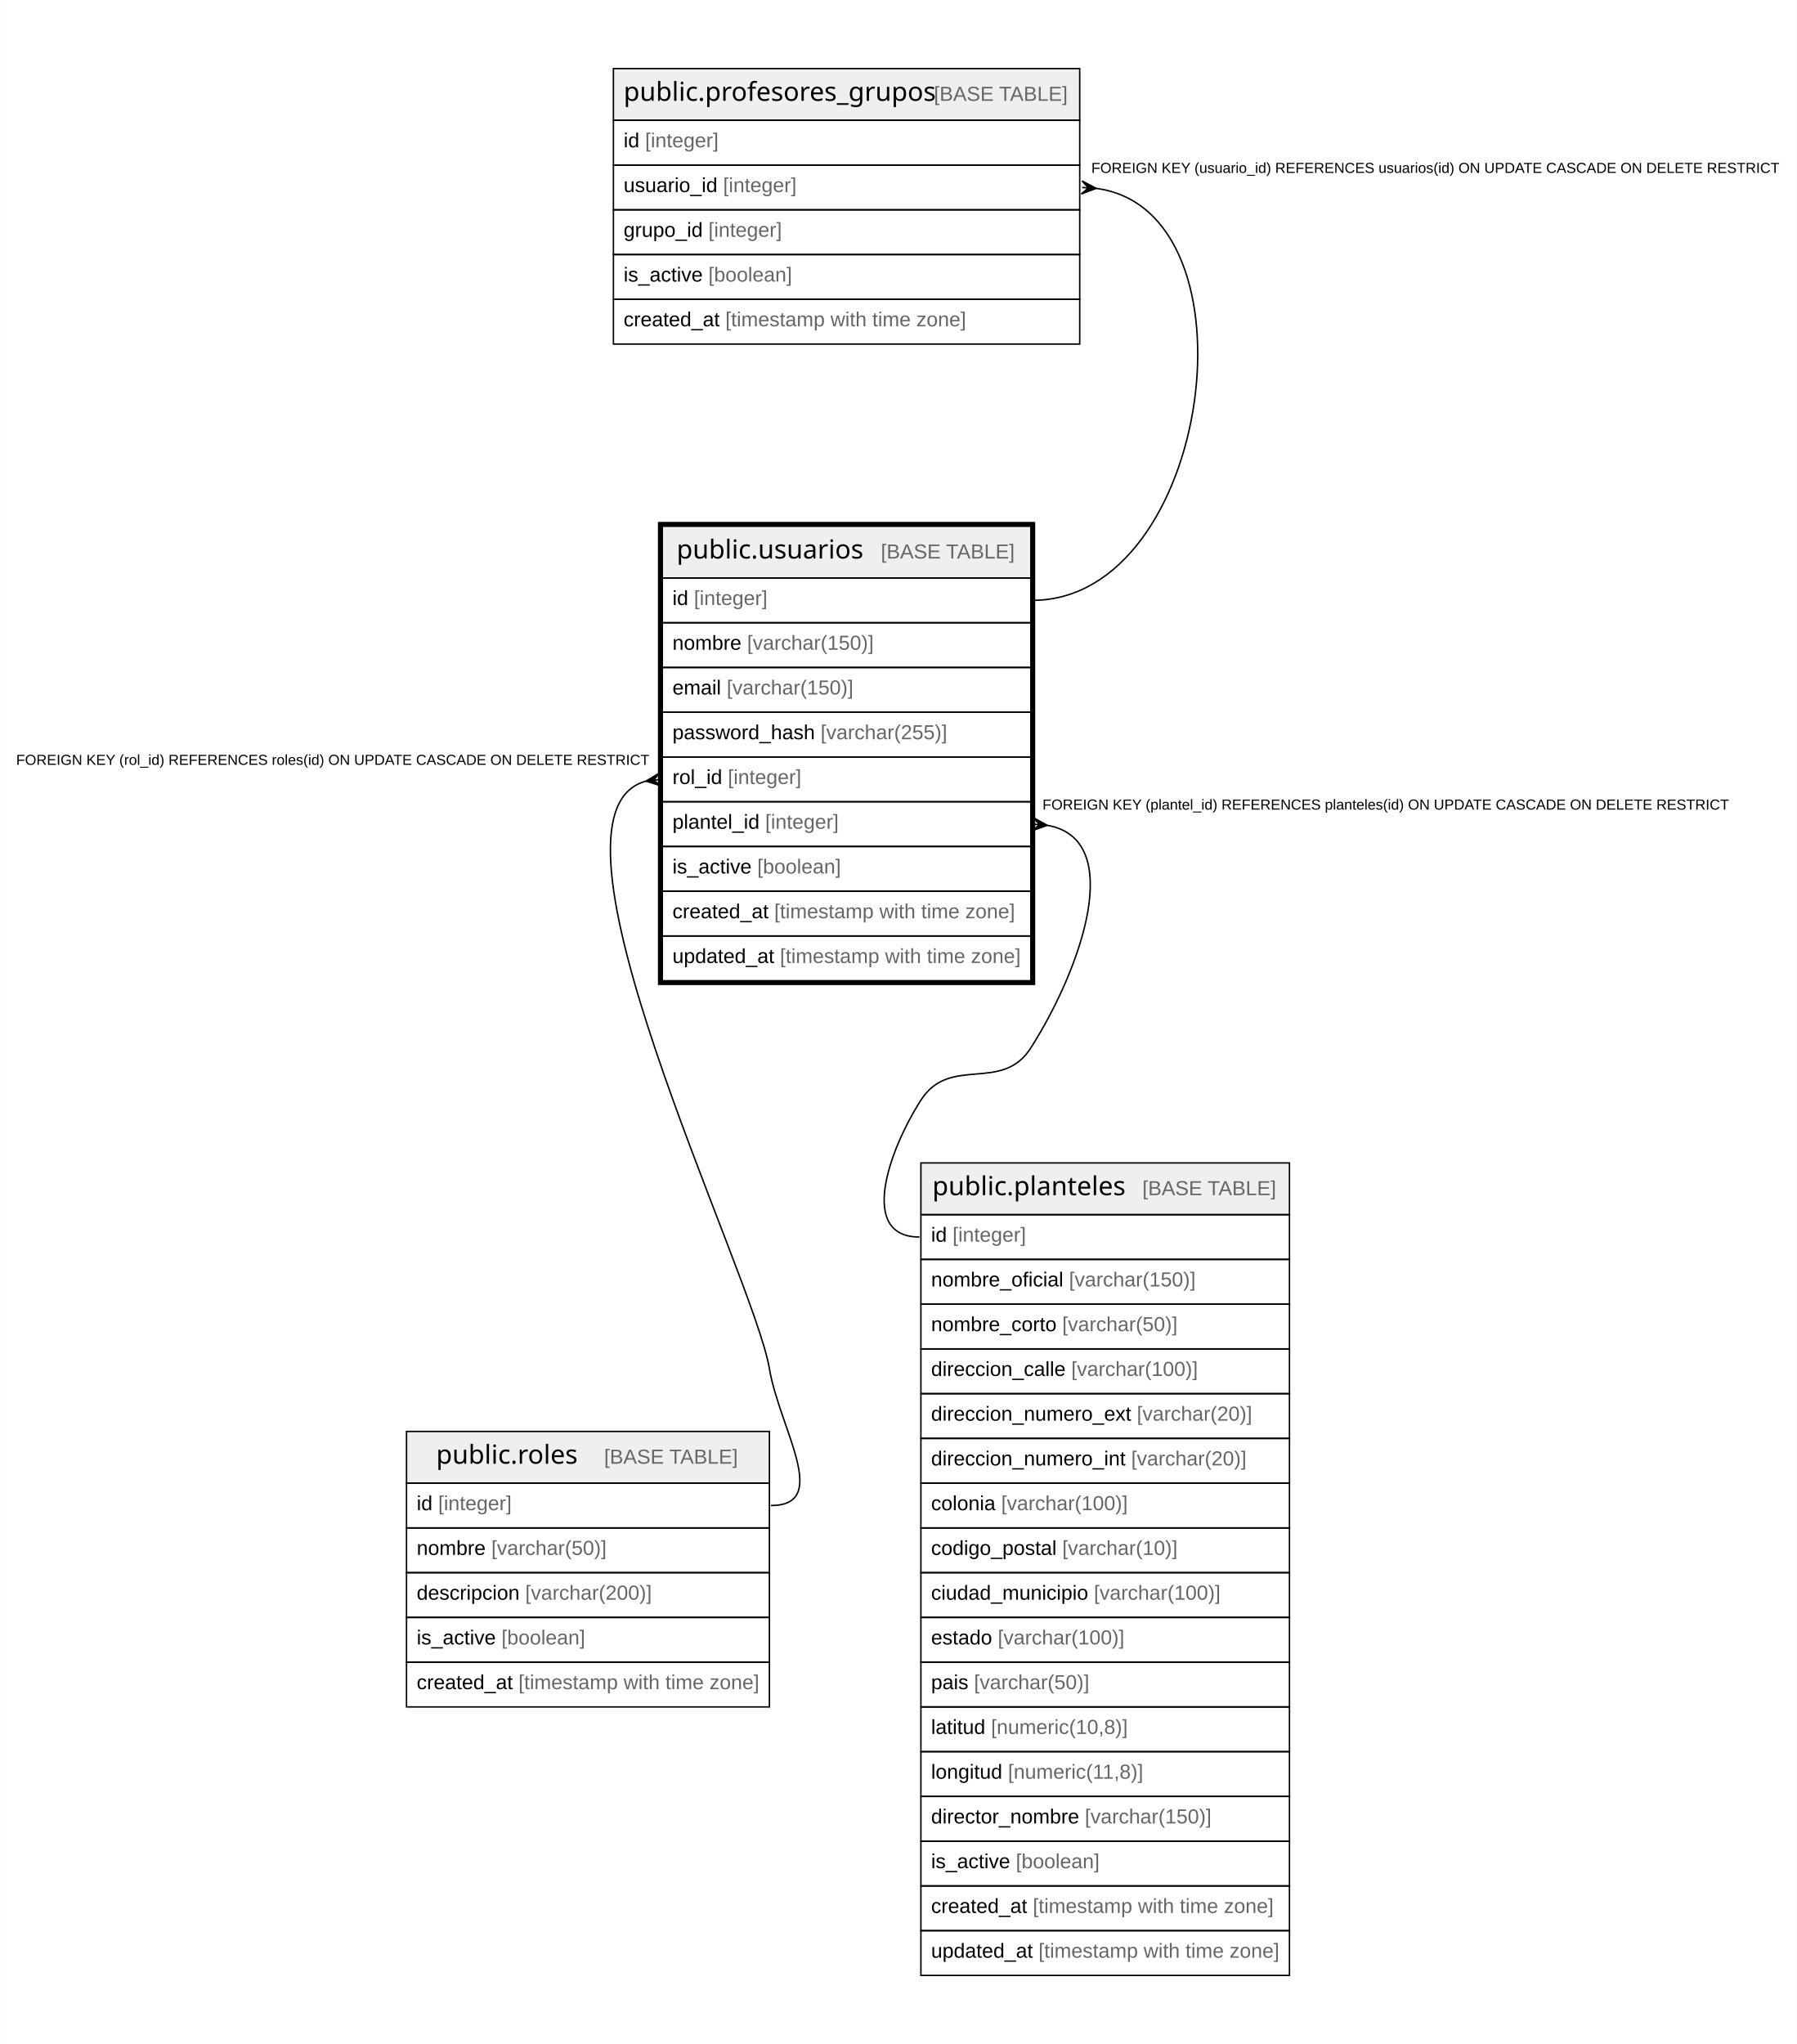
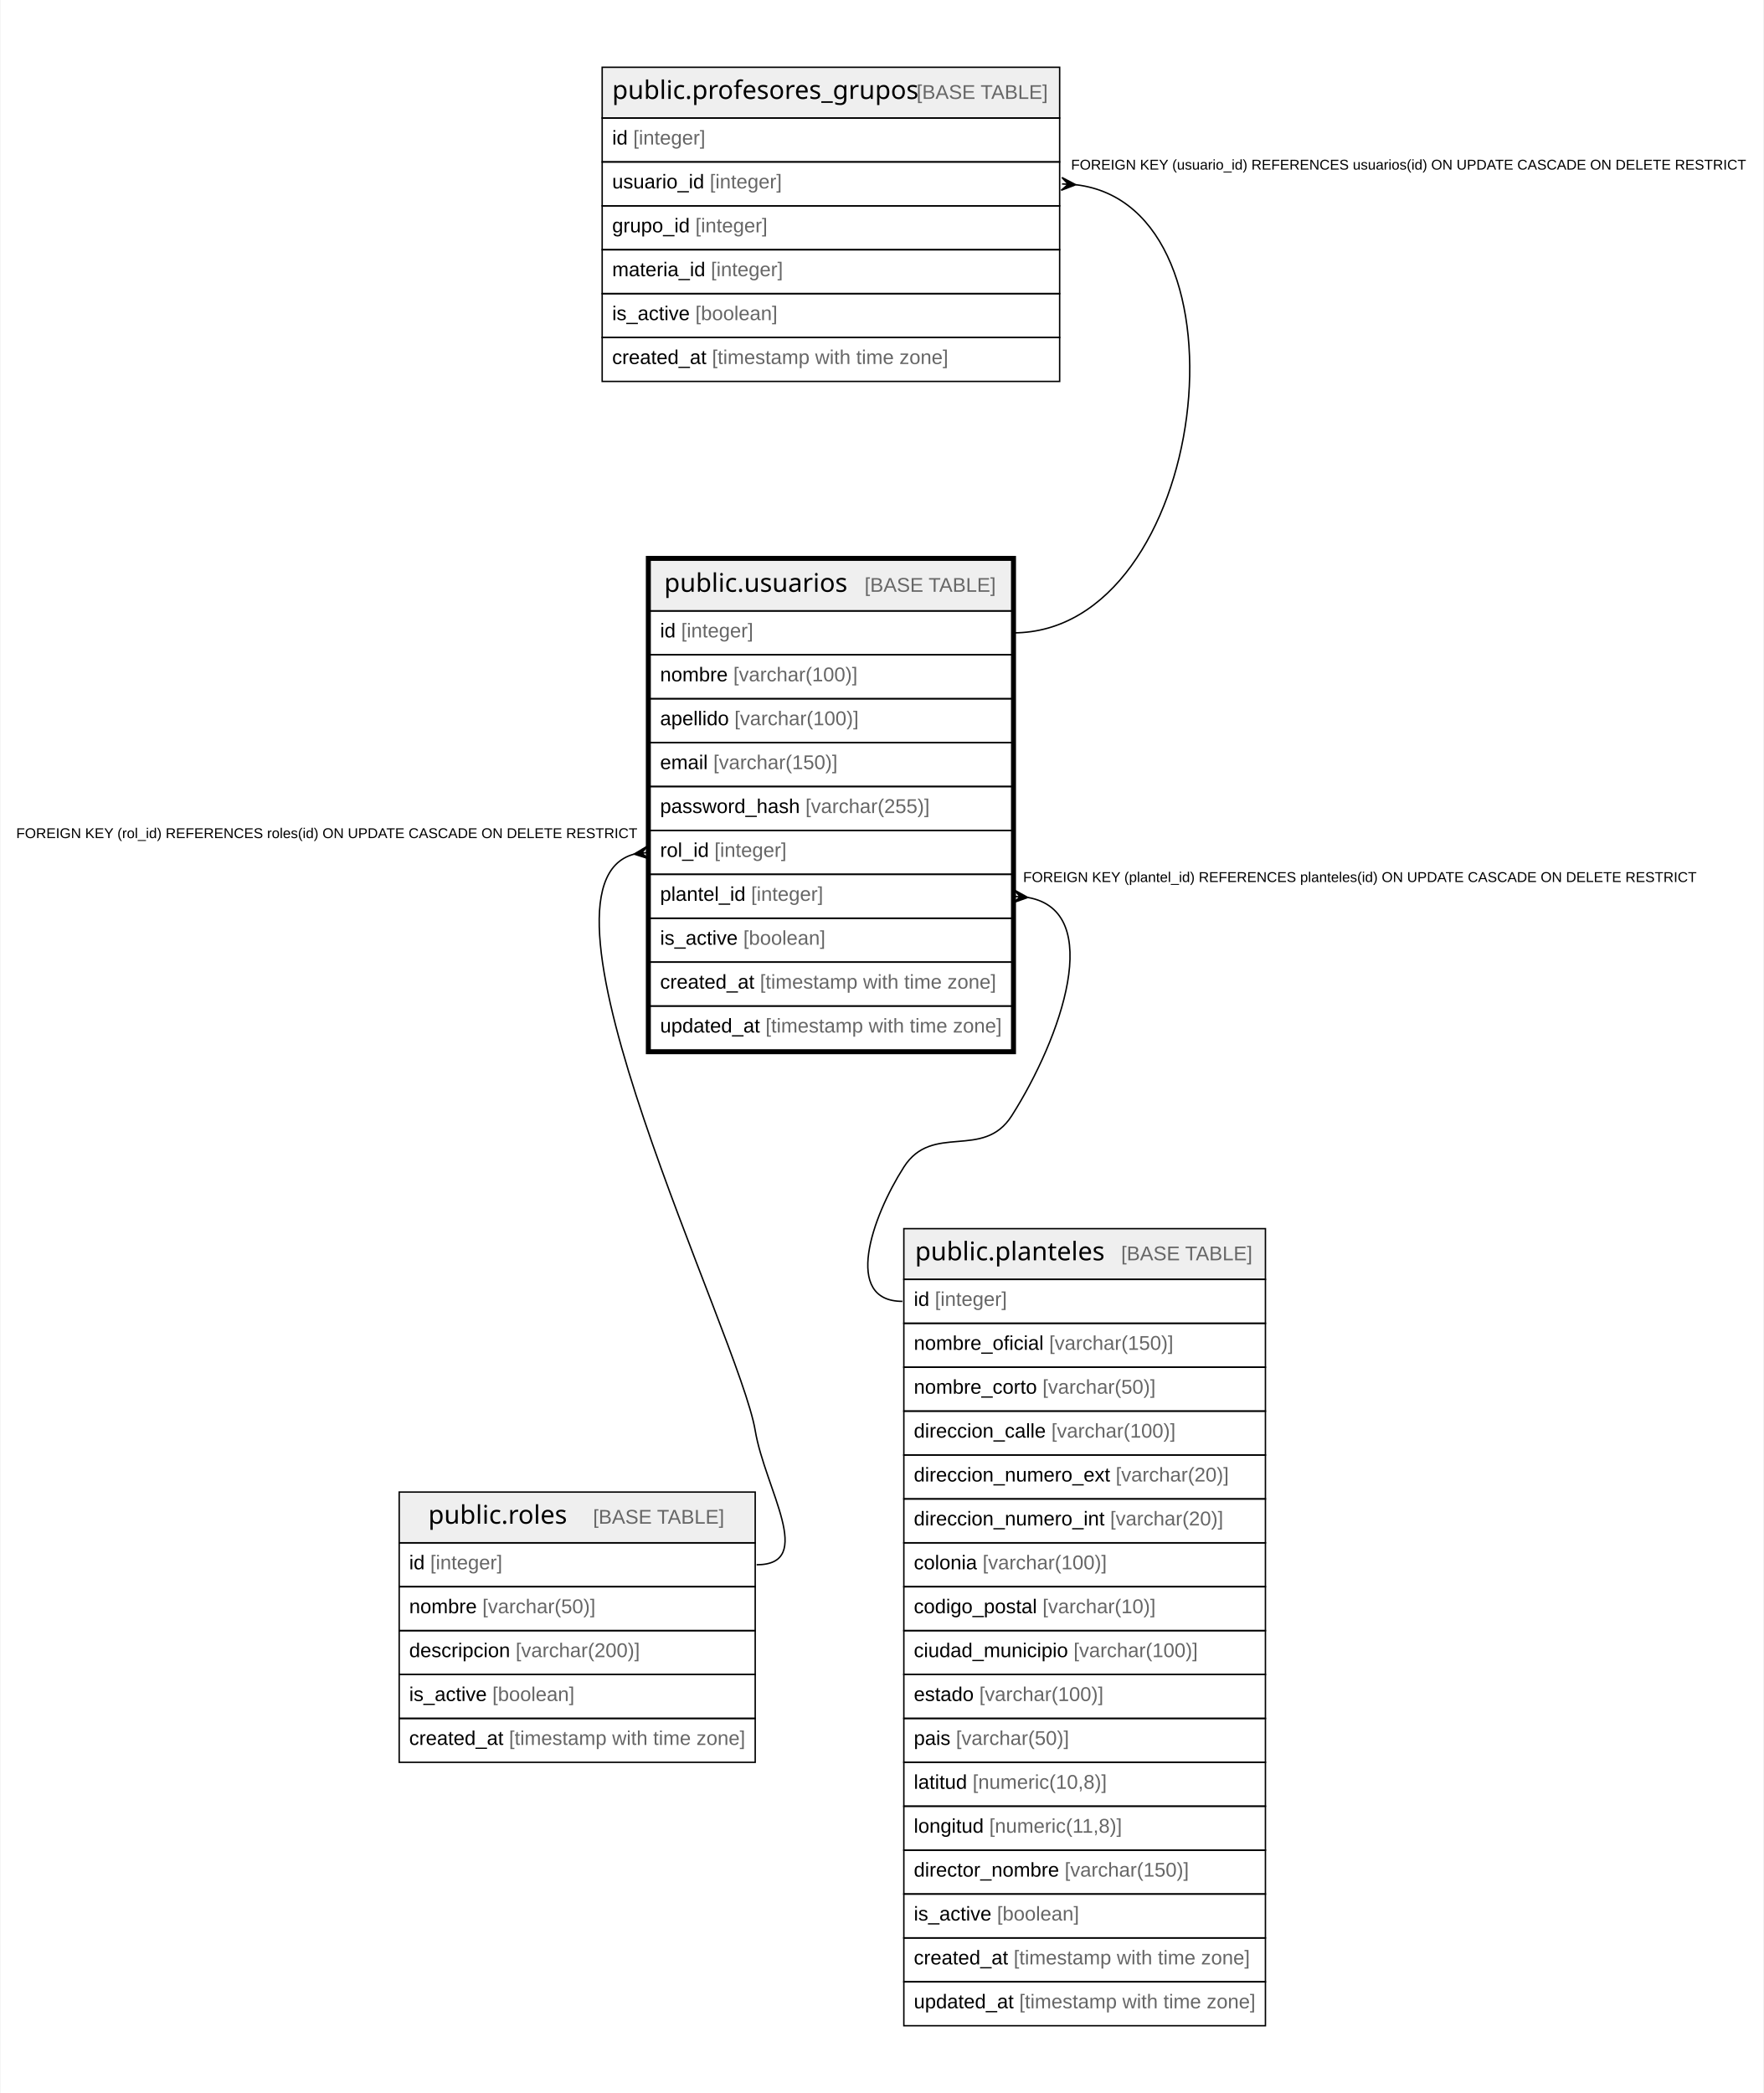
- <svg xmlns="http://www.w3.org/2000/svg" width="1237pt" height="1407pt" viewBox="0.00 0.00 1236.60 1406.80">
-   <g id="graph0" class="graph" transform="scale(1 1) rotate(0) translate(4 1402.8)">
-     <polygon fill="white" stroke="none" points="-4,4 -4,-1402.8 1232.6,-1402.8 1232.6,4 -4,4" />
+ <svg xmlns="http://www.w3.org/2000/svg" width="1237pt" height="1468pt" viewBox="0.00 0.00 1236.60 1468.40">
+   <g id="graph0" class="graph" transform="scale(1 1) rotate(0) translate(4 1464.4)">
+     <polygon fill="white" stroke="none" points="-4,4 -4,-1464.4 1232.6,-1464.4 1232.6,4 -4,4" />
    <g id="node1" class="node">
-       <polygon fill="#efefef" stroke="none" points="451.74,-1005 451.74,-1040.6 705.42,-1040.6 705.42,-1005 451.74,-1005" />
-       <polygon fill="none" stroke="black" points="451.74,-1005 451.74,-1040.6 705.42,-1040.6 705.42,-1005 451.74,-1005" />
-       <text text-anchor="start" x="461.59" y="-1018.4" font-family="Arial Bold" font-size="18.00">public.usuarios</text>
-       <text text-anchor="start" x="571.08" y="-1018.4" font-family="Arial" font-size="14.00">    </text>
-       <text text-anchor="start" x="602.19" y="-1018.4" font-family="Arial" font-size="14.00" fill="#666666">[BASE TABLE]</text>
+       <polygon fill="#efefef" stroke="none" points="451.74,-1035.8 451.74,-1071.4 705.42,-1071.4 705.42,-1035.8 451.74,-1035.8" />
+       <polygon fill="none" stroke="black" points="451.74,-1035.8 451.74,-1071.4 705.42,-1071.4 705.42,-1035.8 451.74,-1035.8" />
+       <text text-anchor="start" x="461.59" y="-1049.2" font-family="Arial Bold" font-size="18.00">public.usuarios</text>
+       <text text-anchor="start" x="571.08" y="-1049.2" font-family="Arial" font-size="14.00">    </text>
+       <text text-anchor="start" x="602.19" y="-1049.2" font-family="Arial" font-size="14.00" fill="#666666">[BASE TABLE]</text>
+       <polygon fill="none" stroke="black" points="451.74,-1005 451.74,-1035.8 705.42,-1035.8 705.42,-1005 451.74,-1005" />
+       <text text-anchor="start" x="458.74" y="-1017.2" font-family="Arial" font-size="14.00">id </text>
+       <text text-anchor="start" x="473.52" y="-1017.2" font-family="Arial" font-size="14.00" fill="#666666">[integer]</text>
      <polygon fill="none" stroke="black" points="451.74,-974.2 451.74,-1005 705.42,-1005 705.42,-974.2 451.74,-974.2" />
-       <text text-anchor="start" x="458.74" y="-986.4" font-family="Arial" font-size="14.00">id </text>
-       <text text-anchor="start" x="473.52" y="-986.4" font-family="Arial" font-size="14.00" fill="#666666">[integer]</text>
+       <text text-anchor="start" x="458.74" y="-986.4" font-family="Arial" font-size="14.00">nombre </text>
+       <text text-anchor="start" x="510.1" y="-986.4" font-family="Arial" font-size="14.00" fill="#666666">[varchar(100)]</text>
      <polygon fill="none" stroke="black" points="451.74,-943.4 451.74,-974.2 705.42,-974.2 705.42,-943.4 451.74,-943.4" />
-       <text text-anchor="start" x="458.74" y="-955.6" font-family="Arial" font-size="14.00">nombre </text>
-       <text text-anchor="start" x="510.1" y="-955.6" font-family="Arial" font-size="14.00" fill="#666666">[varchar(150)]</text>
+       <text text-anchor="start" x="458.74" y="-955.6" font-family="Arial" font-size="14.00">apellido </text>
+       <text text-anchor="start" x="510.89" y="-955.6" font-family="Arial" font-size="14.00" fill="#666666">[varchar(100)]</text>
      <polygon fill="none" stroke="black" points="451.74,-912.6 451.74,-943.4 705.42,-943.4 705.42,-912.6 451.74,-912.6" />
      <text text-anchor="start" x="458.74" y="-924.8" font-family="Arial" font-size="14.00">email </text>
      <text text-anchor="start" x="496.08" y="-924.8" font-family="Arial" font-size="14.00" fill="#666666">[varchar(150)]</text>
      <polygon fill="none" stroke="black" points="451.74,-881.8 451.74,-912.6 705.42,-912.6 705.42,-881.8 451.74,-881.8" />
      <text text-anchor="start" x="458.74" y="-894" font-family="Arial" font-size="14.00">password_hash </text>
      <text text-anchor="start" x="560.69" y="-894" font-family="Arial" font-size="14.00" fill="#666666">[varchar(255)]</text>
      <polygon fill="none" stroke="black" points="451.74,-851 451.74,-881.8 705.42,-881.8 705.42,-851 451.74,-851" />
      <text text-anchor="start" x="458.74" y="-863.2" font-family="Arial" font-size="14.00">rol_id </text>
      <text text-anchor="start" x="496.87" y="-863.2" font-family="Arial" font-size="14.00" fill="#666666">[integer]</text>
      <polygon fill="none" stroke="black" points="451.74,-820.2 451.74,-851 705.42,-851 705.42,-820.2 451.74,-820.2" />
      <text text-anchor="start" x="458.74" y="-832.4" font-family="Arial" font-size="14.00">plantel_id </text>
      <text text-anchor="start" x="522.57" y="-832.4" font-family="Arial" font-size="14.00" fill="#666666">[integer]</text>
      <polygon fill="none" stroke="black" points="451.74,-789.4 451.74,-820.2 705.42,-820.2 705.42,-789.4 451.74,-789.4" />
      <text text-anchor="start" x="458.74" y="-801.6" font-family="Arial" font-size="14.00">is_active </text>
      <text text-anchor="start" x="517.1" y="-801.6" font-family="Arial" font-size="14.00" fill="#666666">[boolean]</text>
      <polygon fill="none" stroke="black" points="451.74,-758.6 451.74,-789.4 705.42,-789.4 705.42,-758.6 451.74,-758.6" />
      <text text-anchor="start" x="458.74" y="-770.8" font-family="Arial" font-size="14.00">created_at </text>
      <text text-anchor="start" x="528.79" y="-770.8" font-family="Arial" font-size="14.00" fill="#666666">[timestamp with time zone]</text>
      <polygon fill="none" stroke="black" points="451.74,-727.8 451.74,-758.6 705.42,-758.6 705.42,-727.8 451.74,-727.8" />
      <text text-anchor="start" x="458.74" y="-740" font-family="Arial" font-size="14.00">updated_at </text>
      <text text-anchor="start" x="532.7" y="-740" font-family="Arial" font-size="14.00" fill="#666666">[timestamp with time zone]</text>
-       <polygon fill="none" stroke="black" stroke-width="3" points="450.24,-726.3 450.24,-1042.1 706.92,-1042.1 706.92,-726.3 450.24,-726.3" />
+       <polygon fill="none" stroke="black" stroke-width="3" points="450.24,-726.3 450.24,-1072.9 706.92,-1072.9 706.92,-726.3 450.24,-726.3" />
    </g>
    <g id="node3" class="node">
      <polygon fill="#efefef" stroke="none" points="275.69,-382 275.69,-417.6 525.46,-417.6 525.46,-382 275.69,-382" />
      <polygon fill="none" stroke="black" points="275.69,-382 275.69,-417.6 525.46,-417.6 525.46,-382 275.69,-382" />
      <text text-anchor="start" x="296.09" y="-395.4" font-family="Arial Bold" font-size="18.00">public.roles</text>
      <text text-anchor="start" x="380.57" y="-395.4" font-family="Arial" font-size="14.00">    </text>
      <text text-anchor="start" x="411.69" y="-395.4" font-family="Arial" font-size="14.00" fill="#666666">[BASE TABLE]</text>
      <polygon fill="none" stroke="black" points="275.69,-351.2 275.69,-382 525.46,-382 525.46,-351.2 275.69,-351.2" />
      <text text-anchor="start" x="282.69" y="-363.4" font-family="Arial" font-size="14.00">id </text>
      <text text-anchor="start" x="297.48" y="-363.4" font-family="Arial" font-size="14.00" fill="#666666">[integer]</text>
      <polygon fill="none" stroke="black" points="275.69,-320.4 275.69,-351.2 525.46,-351.2 525.46,-320.4 275.69,-320.4" />
      <text text-anchor="start" x="282.69" y="-332.6" font-family="Arial" font-size="14.00">nombre </text>
      <text text-anchor="start" x="334.05" y="-332.6" font-family="Arial" font-size="14.00" fill="#666666">[varchar(50)]</text>
      <polygon fill="none" stroke="black" points="275.69,-289.6 275.69,-320.4 525.46,-320.4 525.46,-289.6 275.69,-289.6" />
      <text text-anchor="start" x="282.69" y="-301.8" font-family="Arial" font-size="14.00">descripcion </text>
      <text text-anchor="start" x="357.4" y="-301.8" font-family="Arial" font-size="14.00" fill="#666666">[varchar(200)]</text>
      <polygon fill="none" stroke="black" points="275.69,-258.8 275.69,-289.6 525.46,-289.6 525.46,-258.8 275.69,-258.8" />
      <text text-anchor="start" x="282.69" y="-271" font-family="Arial" font-size="14.00">is_active </text>
      <text text-anchor="start" x="341.05" y="-271" font-family="Arial" font-size="14.00" fill="#666666">[boolean]</text>
      <polygon fill="none" stroke="black" points="275.69,-228 275.69,-258.8 525.46,-258.8 525.46,-228 275.69,-228" />
      <text text-anchor="start" x="282.69" y="-240.2" font-family="Arial" font-size="14.00">created_at </text>
      <text text-anchor="start" x="352.74" y="-240.2" font-family="Arial" font-size="14.00" fill="#666666">[timestamp with time zone]</text>
    </g>
    <g id="edge2" class="edge">
      <path fill="none" stroke="black" d="M440.57,-865.18C356.52,-843.02 514.38,-526.78 525.46,-460.8 532.4,-419.51 568.33,-366.6 526.46,-366.6" />
      <polygon fill="black" stroke="black" points="440.48,-865.17 449.87,-870.83 445.77,-865.8 450.07,-866.32 450.07,-866.32 450.07,-866.32 445.77,-865.8 450.94,-861.89 440.48,-865.17" />
      <text text-anchor="start" x="7" y="-876.4" font-family="Arial" font-size="10.00">FOREIGN KEY (rol_id) REFERENCES roles(id) ON UPDATE CASCADE ON DELETE RESTRICT</text>
    </g>
    <g id="node4" class="node">
      <polygon fill="#efefef" stroke="none" points="629.74,-566.8 629.74,-602.4 883.42,-602.4 883.42,-566.8 629.74,-566.8" />
      <polygon fill="none" stroke="black" points="629.74,-566.8 629.74,-602.4 883.42,-602.4 883.42,-566.8 629.74,-566.8" />
      <text text-anchor="start" x="637.6" y="-580.2" font-family="Arial Bold" font-size="18.00">public.planteles</text>
      <text text-anchor="start" x="751.07" y="-580.2" font-family="Arial" font-size="14.00">    </text>
      <text text-anchor="start" x="782.19" y="-580.2" font-family="Arial" font-size="14.00" fill="#666666">[BASE TABLE]</text>
      <polygon fill="none" stroke="black" points="629.74,-536 629.74,-566.8 883.42,-566.8 883.42,-536 629.74,-536" />
      <text text-anchor="start" x="636.74" y="-548.2" font-family="Arial" font-size="14.00">id </text>
      <text text-anchor="start" x="651.52" y="-548.2" font-family="Arial" font-size="14.00" fill="#666666">[integer]</text>
      <polygon fill="none" stroke="black" points="629.74,-505.2 629.74,-536 883.42,-536 883.42,-505.2 629.74,-505.2" />
      <text text-anchor="start" x="636.74" y="-517.4" font-family="Arial" font-size="14.00">nombre_oficial </text>
      <text text-anchor="start" x="731.68" y="-517.4" font-family="Arial" font-size="14.00" fill="#666666">[varchar(150)]</text>
      <polygon fill="none" stroke="black" points="629.74,-474.4 629.74,-505.2 883.42,-505.2 883.42,-474.4 629.74,-474.4" />
      <text text-anchor="start" x="636.74" y="-486.6" font-family="Arial" font-size="14.00">nombre_corto </text>
      <text text-anchor="start" x="727.01" y="-486.6" font-family="Arial" font-size="14.00" fill="#666666">[varchar(50)]</text>
      <polygon fill="none" stroke="black" points="629.74,-443.6 629.74,-474.4 883.42,-474.4 883.42,-443.6 629.74,-443.6" />
      <text text-anchor="start" x="636.74" y="-455.8" font-family="Arial" font-size="14.00">direccion_calle </text>
      <text text-anchor="start" x="733.23" y="-455.8" font-family="Arial" font-size="14.00" fill="#666666">[varchar(100)]</text>
      <polygon fill="none" stroke="black" points="629.74,-412.8 629.74,-443.6 883.42,-443.6 883.42,-412.8 629.74,-412.8" />
      <text text-anchor="start" x="636.74" y="-425" font-family="Arial" font-size="14.00">direccion_numero_ext </text>
      <text text-anchor="start" x="778.37" y="-425" font-family="Arial" font-size="14.00" fill="#666666">[varchar(20)]</text>
      <polygon fill="none" stroke="black" points="629.74,-382 629.74,-412.8 883.42,-412.8 883.42,-382 629.74,-382" />
      <text text-anchor="start" x="636.74" y="-394.2" font-family="Arial" font-size="14.00">direccion_numero_int </text>
      <text text-anchor="start" x="774.48" y="-394.2" font-family="Arial" font-size="14.00" fill="#666666">[varchar(20)]</text>
      <polygon fill="none" stroke="black" points="629.74,-351.2 629.74,-382 883.42,-382 883.42,-351.2 629.74,-351.2" />
      <text text-anchor="start" x="636.74" y="-363.4" font-family="Arial" font-size="14.00">colonia </text>
      <text text-anchor="start" x="684.99" y="-363.4" font-family="Arial" font-size="14.00" fill="#666666">[varchar(100)]</text>
      <polygon fill="none" stroke="black" points="629.74,-320.4 629.74,-351.2 883.42,-351.2 883.42,-320.4 629.74,-320.4" />
      <text text-anchor="start" x="636.74" y="-332.6" font-family="Arial" font-size="14.00">codigo_postal </text>
      <text text-anchor="start" x="727.03" y="-332.6" font-family="Arial" font-size="14.00" fill="#666666">[varchar(10)]</text>
      <polygon fill="none" stroke="black" points="629.74,-289.6 629.74,-320.4 883.42,-320.4 883.42,-289.6 629.74,-289.6" />
      <text text-anchor="start" x="636.74" y="-301.8" font-family="Arial" font-size="14.00">ciudad_municipio </text>
      <text text-anchor="start" x="748.81" y="-301.8" font-family="Arial" font-size="14.00" fill="#666666">[varchar(100)]</text>
      <polygon fill="none" stroke="black" points="629.74,-258.8 629.74,-289.6 883.42,-289.6 883.42,-258.8 629.74,-258.8" />
      <text text-anchor="start" x="636.74" y="-271" font-family="Arial" font-size="14.00">estado </text>
      <text text-anchor="start" x="682.66" y="-271" font-family="Arial" font-size="14.00" fill="#666666">[varchar(100)]</text>
      <polygon fill="none" stroke="black" points="629.74,-228 629.74,-258.8 883.42,-258.8 883.42,-228 629.74,-228" />
      <text text-anchor="start" x="636.74" y="-240.2" font-family="Arial" font-size="14.00">pais </text>
      <text text-anchor="start" x="666.31" y="-240.2" font-family="Arial" font-size="14.00" fill="#666666">[varchar(50)]</text>
      <polygon fill="none" stroke="black" points="629.74,-197.2 629.74,-228 883.42,-228 883.42,-197.2 629.74,-197.2" />
      <text text-anchor="start" x="636.74" y="-209.4" font-family="Arial" font-size="14.00">latitud </text>
      <text text-anchor="start" x="677.99" y="-209.4" font-family="Arial" font-size="14.00" fill="#666666">[numeric(10,8)]</text>
      <polygon fill="none" stroke="black" points="629.74,-166.4 629.74,-197.2 883.42,-197.2 883.42,-166.4 629.74,-166.4" />
      <text text-anchor="start" x="636.74" y="-178.6" font-family="Arial" font-size="14.00">longitud </text>
      <text text-anchor="start" x="689.67" y="-178.6" font-family="Arial" font-size="14.00" fill="#666666">[numeric(11,8)]</text>
      <polygon fill="none" stroke="black" points="629.74,-135.6 629.74,-166.4 883.42,-166.4 883.42,-135.6 629.74,-135.6" />
      <text text-anchor="start" x="636.74" y="-147.8" font-family="Arial" font-size="14.00">director_nombre </text>
      <text text-anchor="start" x="742.57" y="-147.8" font-family="Arial" font-size="14.00" fill="#666666">[varchar(150)]</text>
      <polygon fill="none" stroke="black" points="629.74,-104.8 629.74,-135.6 883.42,-135.6 883.42,-104.8 629.74,-104.8" />
      <text text-anchor="start" x="636.74" y="-117" font-family="Arial" font-size="14.00">is_active </text>
      <text text-anchor="start" x="695.1" y="-117" font-family="Arial" font-size="14.00" fill="#666666">[boolean]</text>
      <polygon fill="none" stroke="black" points="629.74,-74 629.74,-104.8 883.42,-104.8 883.42,-74 629.74,-74" />
      <text text-anchor="start" x="636.74" y="-86.2" font-family="Arial" font-size="14.00">created_at </text>
      <text text-anchor="start" x="706.79" y="-86.2" font-family="Arial" font-size="14.00" fill="#666666">[timestamp with time zone]</text>
      <polygon fill="none" stroke="black" points="629.74,-43.2 629.74,-74 883.42,-74 883.42,-43.2 629.74,-43.2" />
      <text text-anchor="start" x="636.74" y="-55.4" font-family="Arial" font-size="14.00">updated_at </text>
      <text text-anchor="start" x="710.7" y="-55.4" font-family="Arial" font-size="14.00" fill="#666666">[timestamp with time zone]</text>
    </g>
    <g id="edge3" class="edge">
      <path fill="none" stroke="black" d="M716.76,-834.76C771.28,-825.19 740.15,-736.19 705.42,-681.6 685.43,-650.17 649.8,-676.98 629.74,-645.6 607.19,-610.32 586.87,-551.4 628.74,-551.4" />
      <polygon fill="black" stroke="black" points="716.72,-834.76 706.39,-831.09 711.4,-835.19 707.09,-835.55 707.09,-835.55 707.09,-835.55 711.4,-835.19 707.12,-840.06 716.72,-834.76" />
      <text text-anchor="start" x="713.42" y="-845.6" font-family="Arial" font-size="10.00">FOREIGN KEY (plantel_id) REFERENCES planteles(id) ON UPDATE CASCADE ON DELETE RESTRICT</text>
    </g>
    <g id="node2" class="node">
-       <polygon fill="#efefef" stroke="none" points="418.1,-1320 418.1,-1355.6 739.05,-1355.6 739.05,-1320 418.1,-1320" />
-       <polygon fill="none" stroke="black" points="418.1,-1320 418.1,-1355.6 739.05,-1355.6 739.05,-1320 418.1,-1320" />
-       <text text-anchor="start" x="425.1" y="-1333.4" font-family="Arial Bold" font-size="18.00">public.profesores_grupos</text>
-       <text text-anchor="start" x="607.56" y="-1333.4" font-family="Arial" font-size="14.00">    </text>
-       <text text-anchor="start" x="638.68" y="-1333.4" font-family="Arial" font-size="14.00" fill="#666666">[BASE TABLE]</text>
+       <polygon fill="#efefef" stroke="none" points="418.1,-1381.6 418.1,-1417.2 739.05,-1417.2 739.05,-1381.6 418.1,-1381.6" />
+       <polygon fill="none" stroke="black" points="418.1,-1381.6 418.1,-1417.2 739.05,-1417.2 739.05,-1381.6 418.1,-1381.6" />
+       <text text-anchor="start" x="425.1" y="-1395" font-family="Arial Bold" font-size="18.00">public.profesores_grupos</text>
+       <text text-anchor="start" x="607.56" y="-1395" font-family="Arial" font-size="14.00">    </text>
+       <text text-anchor="start" x="638.68" y="-1395" font-family="Arial" font-size="14.00" fill="#666666">[BASE TABLE]</text>
+       <polygon fill="none" stroke="black" points="418.1,-1350.8 418.1,-1381.6 739.05,-1381.6 739.05,-1350.8 418.1,-1350.8" />
+       <text text-anchor="start" x="425.1" y="-1363" font-family="Arial" font-size="14.00">id </text>
+       <text text-anchor="start" x="439.89" y="-1363" font-family="Arial" font-size="14.00" fill="#666666">[integer]</text>
+       <polygon fill="none" stroke="black" points="418.1,-1320 418.1,-1350.8 739.05,-1350.8 739.05,-1320 418.1,-1320" />
+       <text text-anchor="start" x="425.1" y="-1332.2" font-family="Arial" font-size="14.00">usuario_id </text>
+       <text text-anchor="start" x="493.59" y="-1332.2" font-family="Arial" font-size="14.00" fill="#666666">[integer]</text>
      <polygon fill="none" stroke="black" points="418.1,-1289.2 418.1,-1320 739.05,-1320 739.05,-1289.2 418.1,-1289.2" />
-       <text text-anchor="start" x="425.1" y="-1301.4" font-family="Arial" font-size="14.00">id </text>
-       <text text-anchor="start" x="439.89" y="-1301.4" font-family="Arial" font-size="14.00" fill="#666666">[integer]</text>
+       <text text-anchor="start" x="425.1" y="-1301.4" font-family="Arial" font-size="14.00">grupo_id </text>
+       <text text-anchor="start" x="483.48" y="-1301.4" font-family="Arial" font-size="14.00" fill="#666666">[integer]</text>
      <polygon fill="none" stroke="black" points="418.1,-1258.4 418.1,-1289.2 739.05,-1289.2 739.05,-1258.4 418.1,-1258.4" />
-       <text text-anchor="start" x="425.1" y="-1270.6" font-family="Arial" font-size="14.00">usuario_id </text>
-       <text text-anchor="start" x="493.59" y="-1270.6" font-family="Arial" font-size="14.00" fill="#666666">[integer]</text>
+       <text text-anchor="start" x="425.1" y="-1270.6" font-family="Arial" font-size="14.00">materia_id </text>
+       <text text-anchor="start" x="494.36" y="-1270.6" font-family="Arial" font-size="14.00" fill="#666666">[integer]</text>
      <polygon fill="none" stroke="black" points="418.1,-1227.6 418.1,-1258.4 739.05,-1258.4 739.05,-1227.6 418.1,-1227.6" />
-       <text text-anchor="start" x="425.1" y="-1239.8" font-family="Arial" font-size="14.00">grupo_id </text>
-       <text text-anchor="start" x="483.48" y="-1239.8" font-family="Arial" font-size="14.00" fill="#666666">[integer]</text>
+       <text text-anchor="start" x="425.1" y="-1239.8" font-family="Arial" font-size="14.00">is_active </text>
+       <text text-anchor="start" x="483.46" y="-1239.8" font-family="Arial" font-size="14.00" fill="#666666">[boolean]</text>
      <polygon fill="none" stroke="black" points="418.1,-1196.8 418.1,-1227.6 739.05,-1227.6 739.05,-1196.8 418.1,-1196.8" />
-       <text text-anchor="start" x="425.1" y="-1209" font-family="Arial" font-size="14.00">is_active </text>
-       <text text-anchor="start" x="483.46" y="-1209" font-family="Arial" font-size="14.00" fill="#666666">[boolean]</text>
-       <polygon fill="none" stroke="black" points="418.1,-1166 418.1,-1196.8 739.05,-1196.8 739.05,-1166 418.1,-1166" />
-       <text text-anchor="start" x="425.1" y="-1178.2" font-family="Arial" font-size="14.00">created_at </text>
-       <text text-anchor="start" x="495.15" y="-1178.2" font-family="Arial" font-size="14.00" fill="#666666">[timestamp with time zone]</text>
+       <text text-anchor="start" x="425.1" y="-1209" font-family="Arial" font-size="14.00">created_at </text>
+       <text text-anchor="start" x="495.15" y="-1209" font-family="Arial" font-size="14.00" fill="#666666">[timestamp with time zone]</text>
    </g>
    <g id="edge1" class="edge">
-       <path fill="none" stroke="black" d="M750.13,-1273.17C865.34,-1258.47 830.13,-989.6 706.42,-989.6" />
-       <polygon fill="black" stroke="black" points="750.37,-1273.16 740.11,-1269.29 745.04,-1273.49 740.72,-1273.76 740.72,-1273.76 740.72,-1273.76 745.04,-1273.49 740.67,-1278.27 750.37,-1273.16" />
-       <text text-anchor="start" x="747.05" y="-1283.8" font-family="Arial" font-size="10.00">FOREIGN KEY (usuario_id) REFERENCES usuarios(id) ON UPDATE CASCADE ON DELETE RESTRICT</text>
+       <path fill="none" stroke="black" d="M750.44,-1334.8C879.07,-1319.61 843.64,-1020.4 706.42,-1020.4" />
+       <polygon fill="black" stroke="black" points="750.37,-1334.81 740.13,-1330.89 745.05,-1335.11 740.72,-1335.36 740.72,-1335.36 740.72,-1335.36 745.05,-1335.11 740.65,-1339.87 750.37,-1334.81" />
+       <text text-anchor="start" x="747.05" y="-1345.4" font-family="Arial" font-size="10.00">FOREIGN KEY (usuario_id) REFERENCES usuarios(id) ON UPDATE CASCADE ON DELETE RESTRICT</text>
    </g>
  </g>
</svg>
